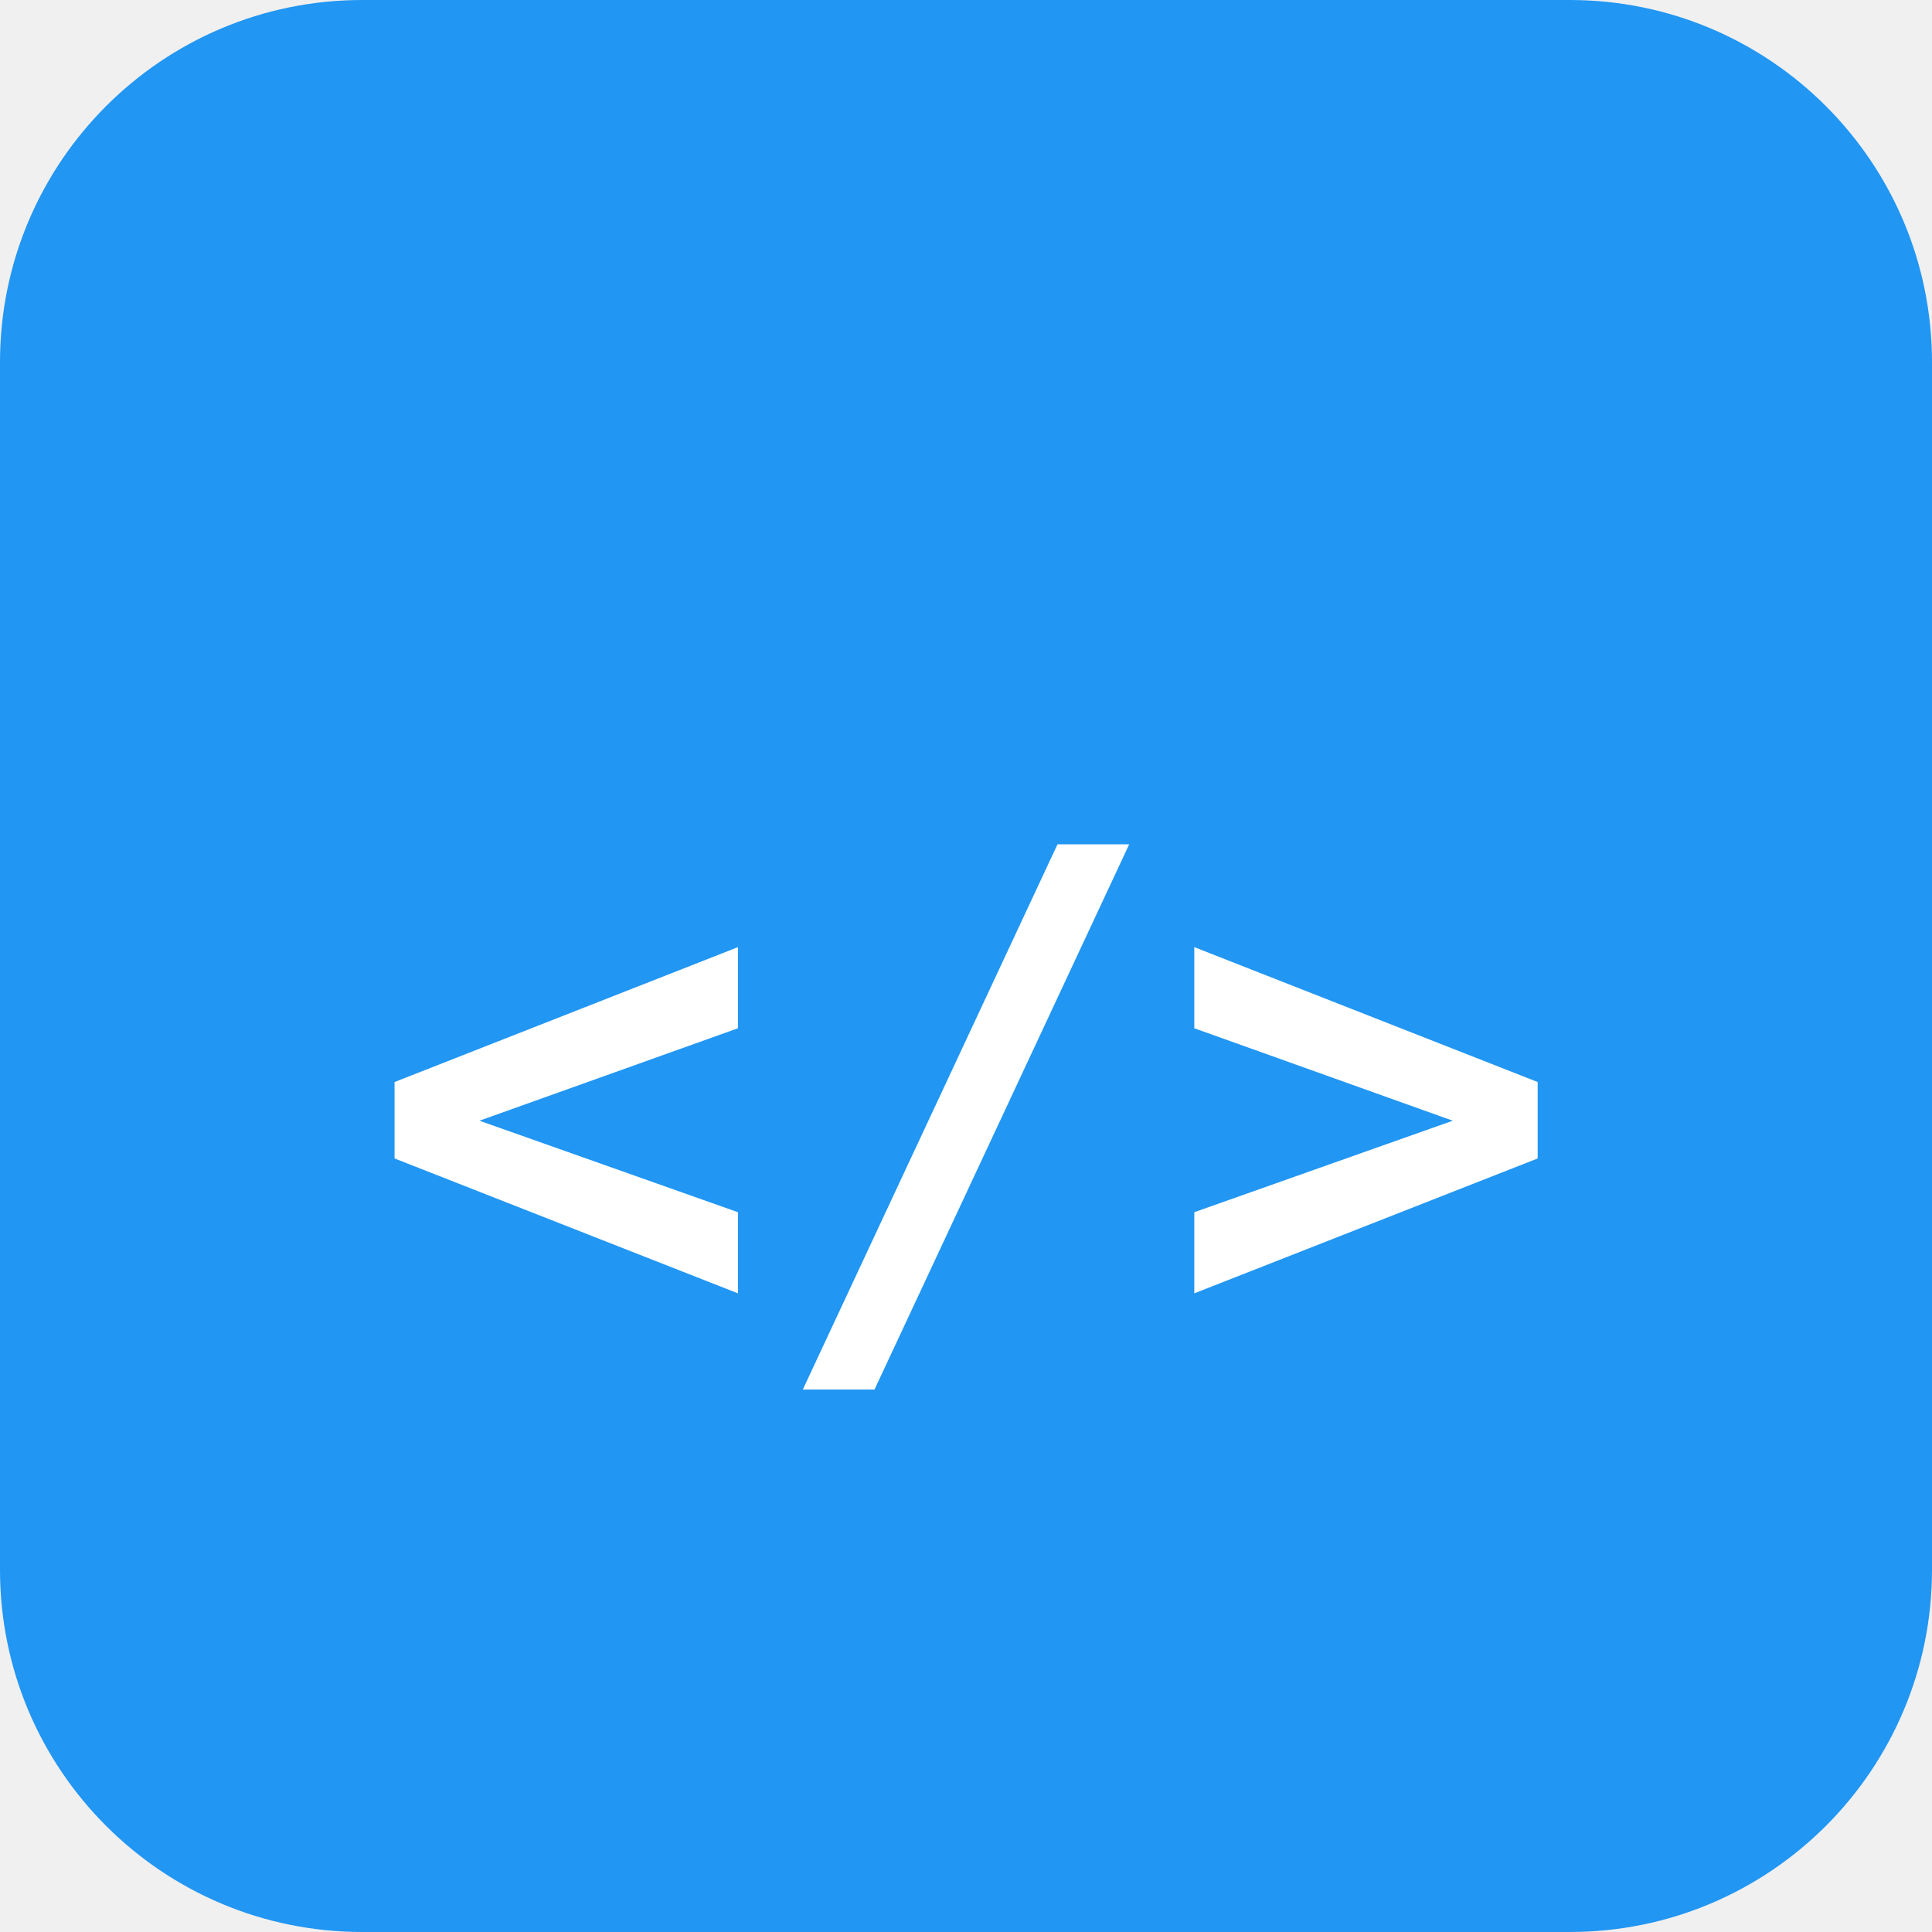
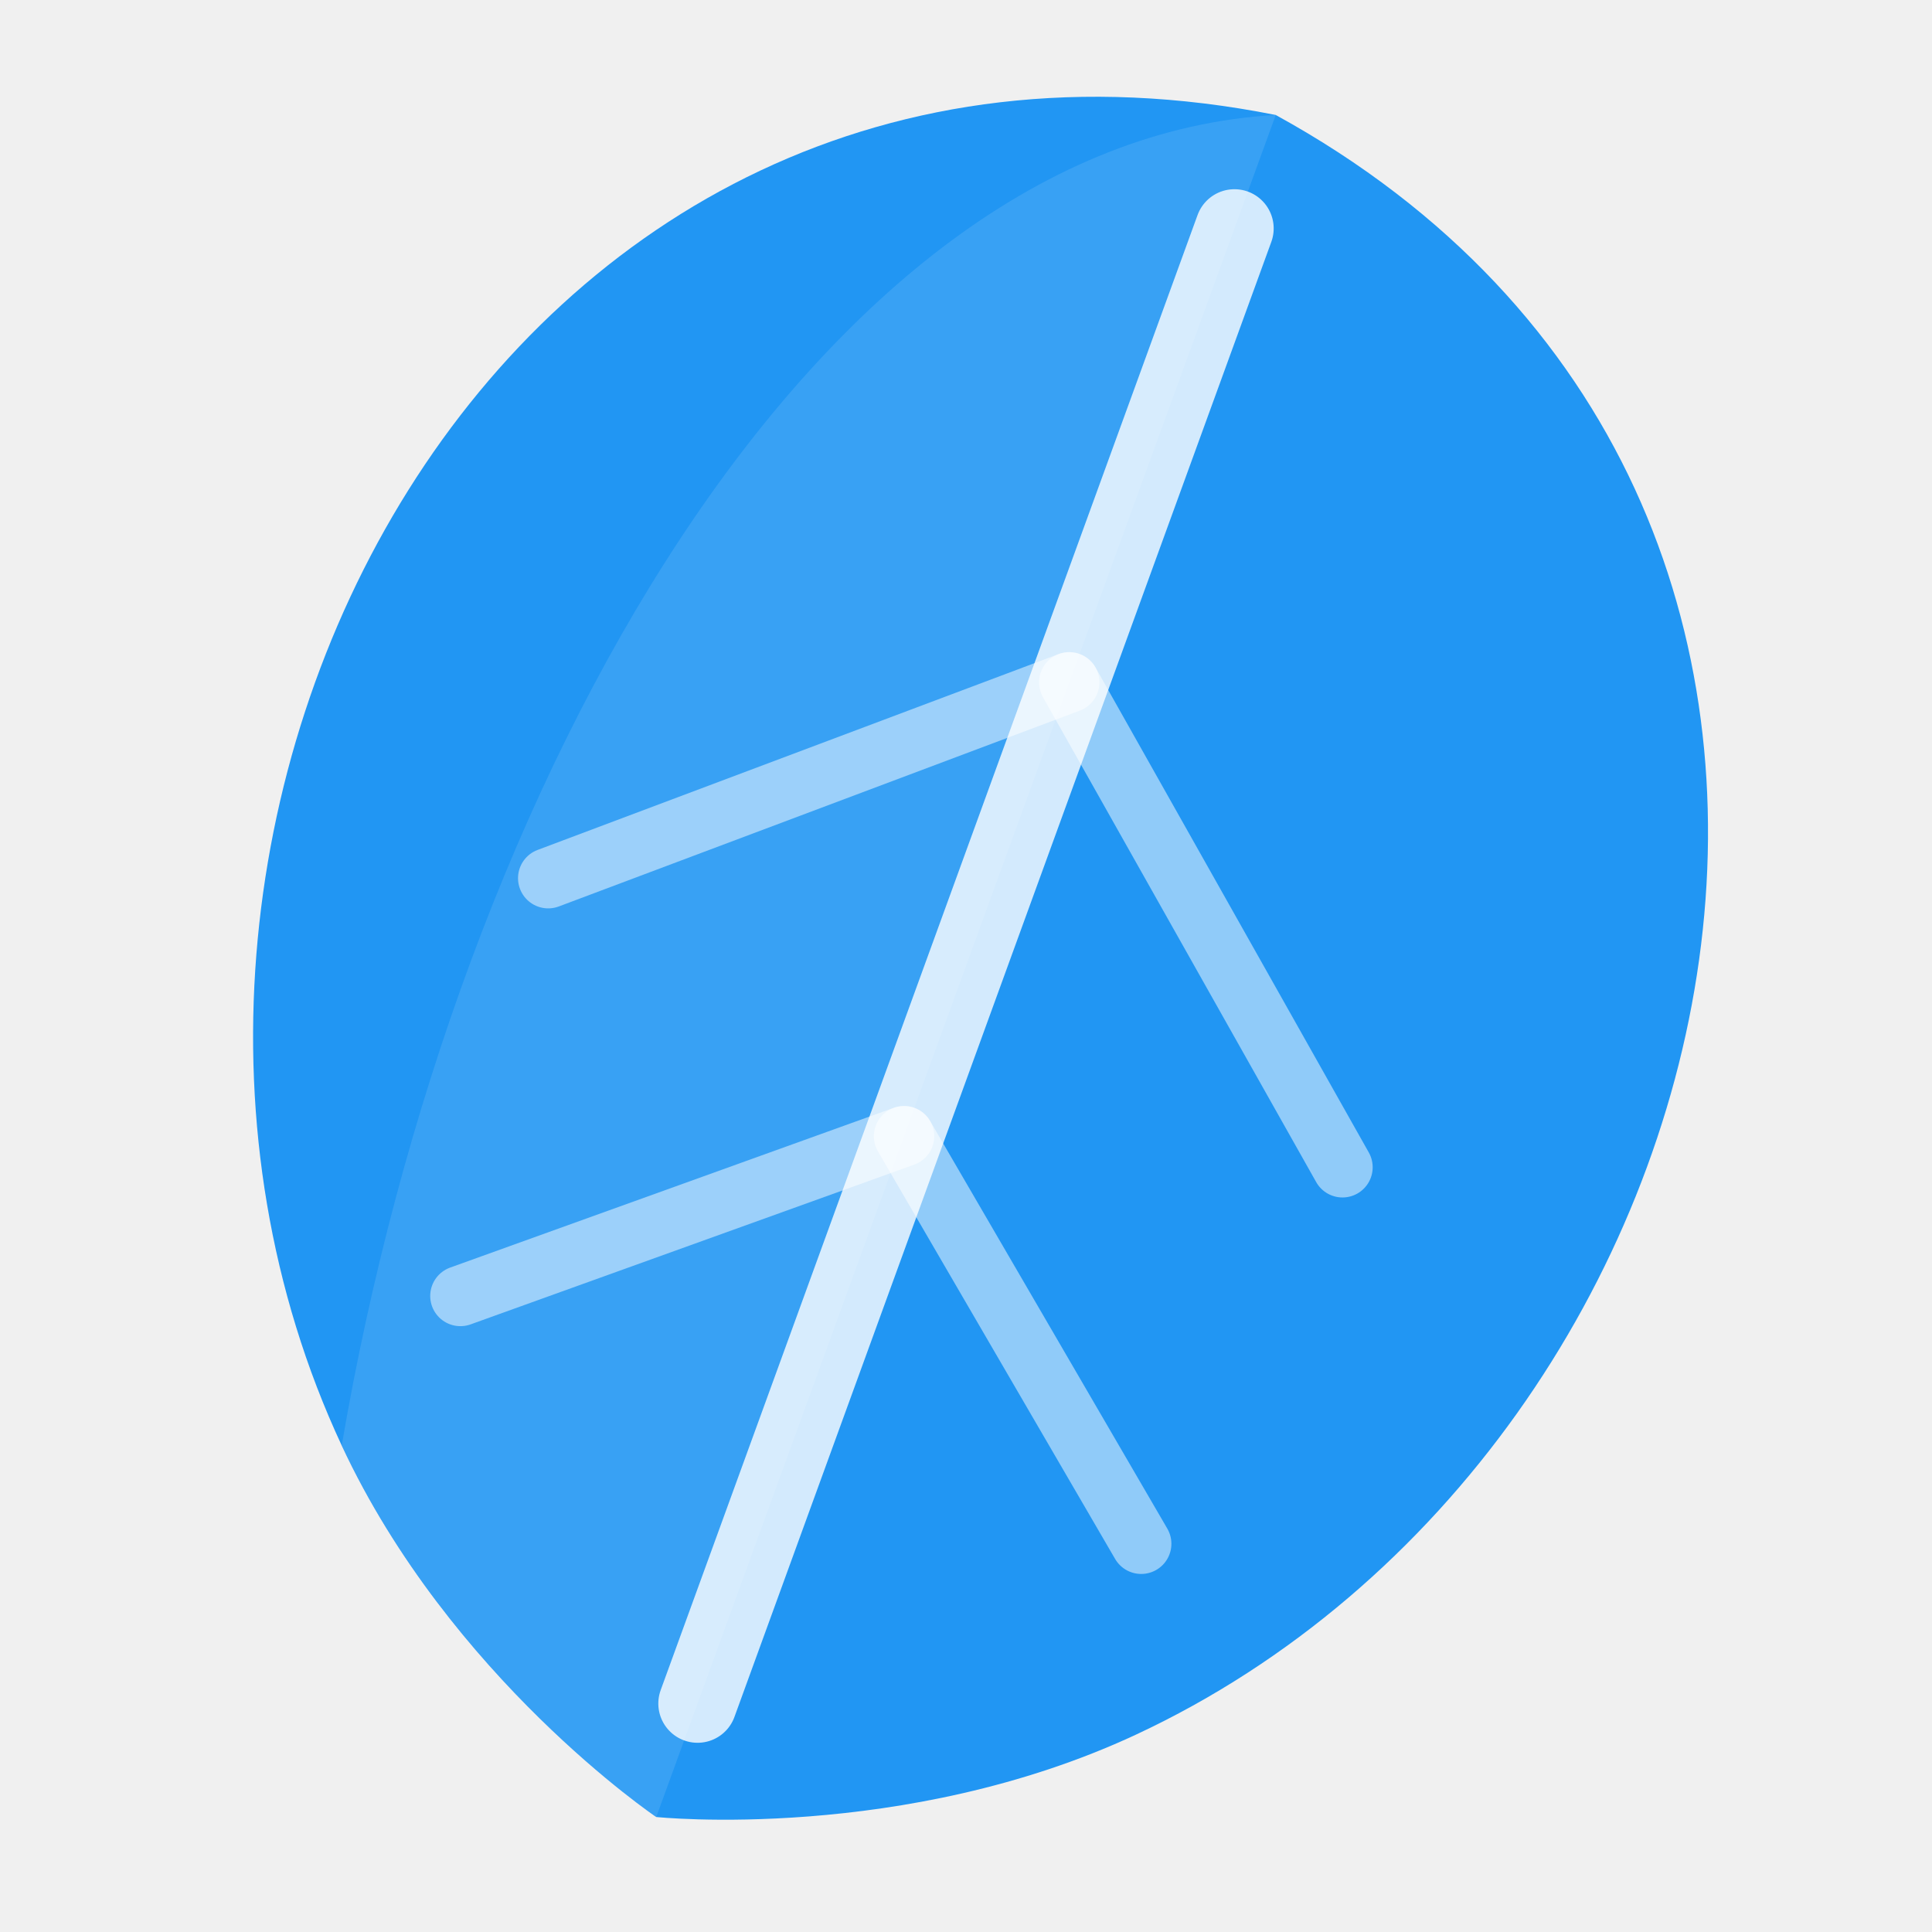
<svg xmlns="http://www.w3.org/2000/svg" viewBox="0 0 32 32">
-   <rect width="32" height="32" rx="6" fill="#2196F3" />
-   <text x="16" y="22" font-family="monospace" font-size="11" font-weight="700" text-anchor="middle" fill="#ffffff">&lt;/&gt;</text>
+   <g transform="rotate(20, 16, 16)">
+     <path d="M16,1 C29,3 31,19 23,27 C20,30 16,31 16,31 C16,31 12,30 9,27 C1,19 3,3 16,1 Z" fill="#2196F3" />
+     <path d="M16,1 C9,4 7,16 9,27 C12,30 16,31 16,31 Z" fill="#64B5F6" opacity="0.35" />
+     <line x1="16" y1="3" x2="16" y2="29" stroke="white" stroke-width="1.3" stroke-linecap="round" opacity="0.8" />
+     <line x1="16" y1="11" x2="23" y2="17" stroke="white" stroke-width="1" stroke-linecap="round" opacity="0.5" />
+     <line x1="16" y1="11" x2="9" y2="17" stroke="white" stroke-width="1" stroke-linecap="round" opacity="0.5" />
+     <line x1="16" y1="19" x2="22" y2="24" stroke="white" stroke-width="1" stroke-linecap="round" opacity="0.5" />
+     <line x1="16" y1="19" x2="10" y2="24" stroke="white" stroke-width="1" stroke-linecap="round" opacity="0.5" />
+   </g>
</svg>
